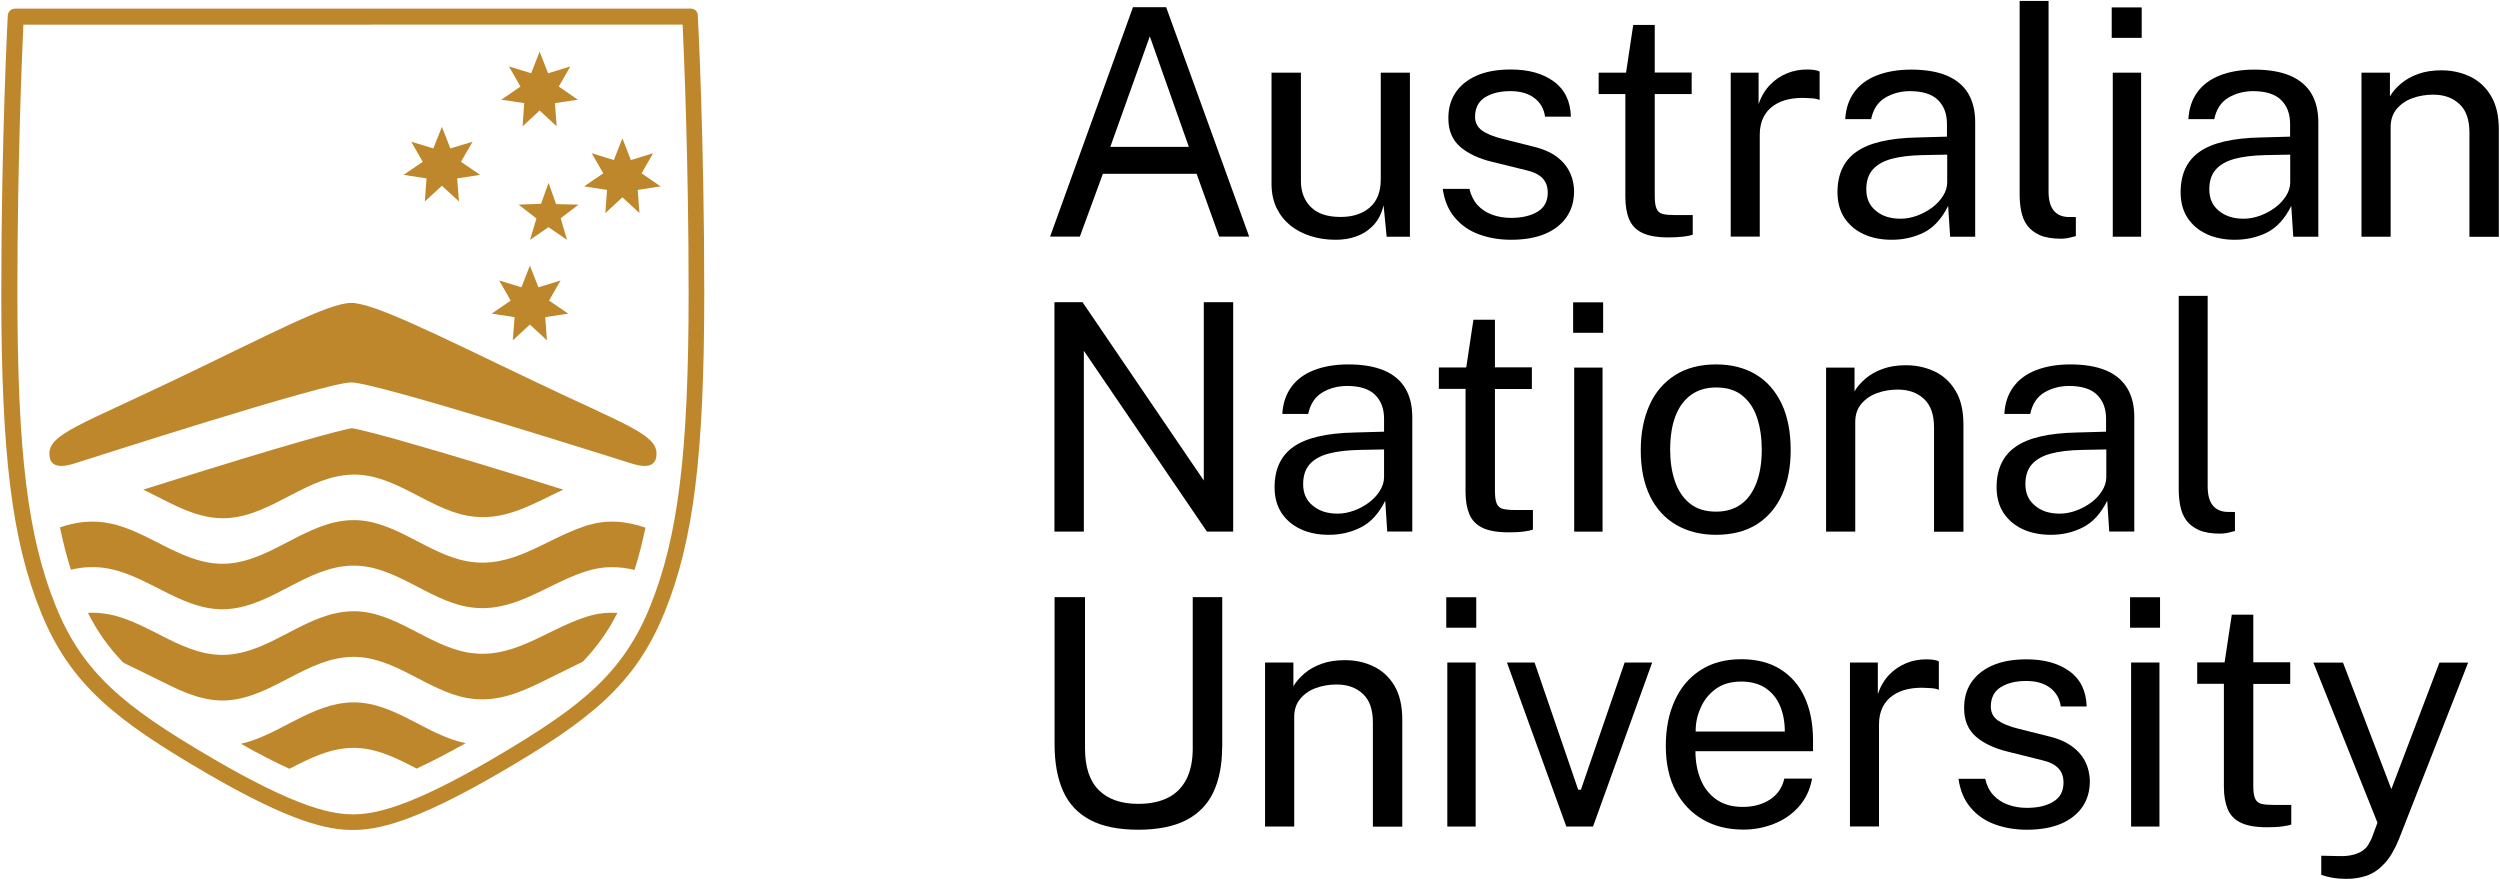
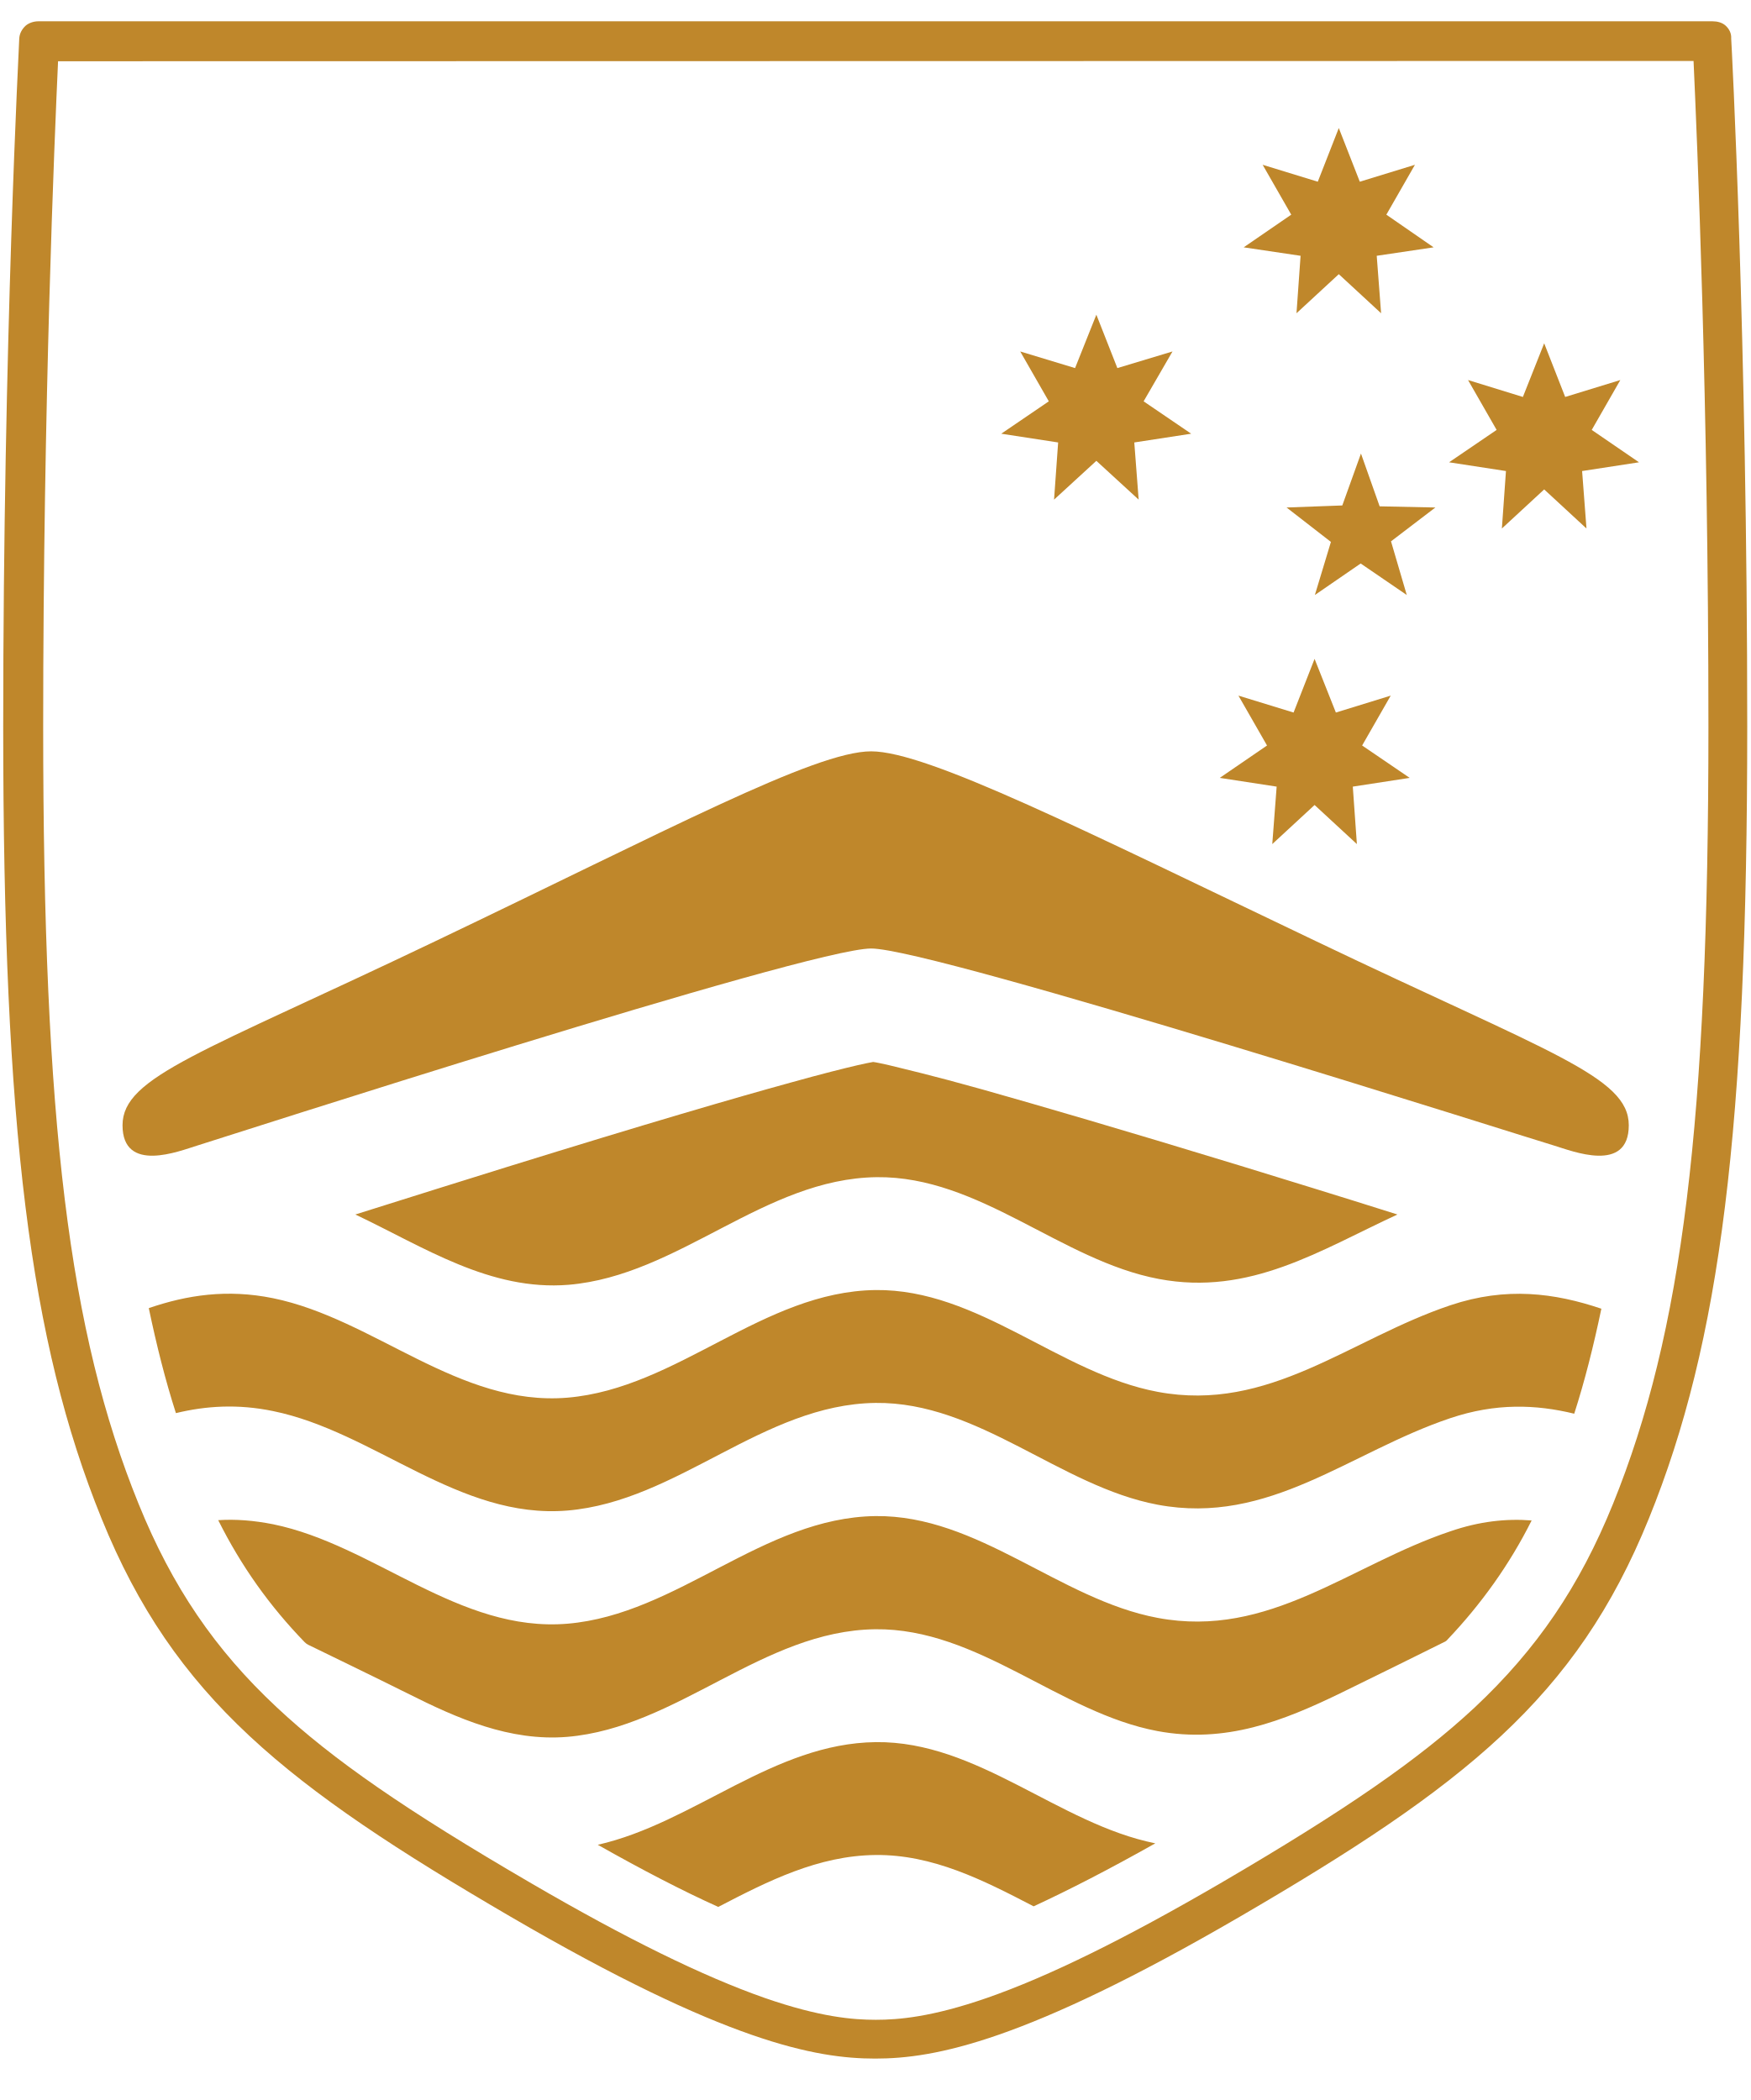
- <svg xmlns="http://www.w3.org/2000/svg" version="1.1" id="Layer_1" x="0px" y="0px" viewBox="0 0 212.6 74.74" style="enable-background:new 0 0 212.6 74.74;" xml:space="preserve">
+ <svg xmlns="http://www.w3.org/2000/svg" viewBox="0 0 60 72" role="img" aria-label="Australian National University crest">
  <style type="text/css">
	.st0{fill:#BF872B;}
</style>
  <g>
+     <path class="st0" d="M58.05,2.09c0.12,2.63,0.51,11.71,0.51,22.83c0,13.54-0.89,20.76-3.27,26.64c-1.15,2.84-2.62,4.99-4.74,6.98    c-1.91,1.78-4.44,3.53-8.72,6.03c-3.28,1.91-5.9,3.2-8,3.93c-1.9,0.66-3.04,0.75-3.81,0.75c-0.78,0-1.91-0.09-3.81-0.75    c-2.11-0.74-4.72-2.02-8-3.93c-4.29-2.5-6.81-4.24-8.72-6.03c-2.12-1.98-3.59-4.14-4.74-6.98c-2.39-5.88-3.27-13.1-3.27-26.64    c0-11.11,0.39-20.18,0.51-22.82L58.05,2.09 M1.32,0.73C1.16,0.73,1,0.78,0.88,0.88C0.75,1,0.67,1.15,0.66,1.32    c0,0.1-0.55,10.39-0.55,23.59c0,13.74,0.91,21.09,3.37,27.15c2.49,6.15,6.35,9.18,14.03,13.66c7.36,4.29,10.44,4.86,12.49,4.86    c2.05,0,5.13-0.58,12.49-4.86c7.69-4.48,11.54-7.51,14.03-13.66c2.46-6.06,3.37-13.41,3.37-27.15c0-13.2-0.54-23.49-0.55-23.59    C59.35,1.15,59.28,1,59.15,0.88c-0.12-0.11-0.29-0.15-0.45-0.15C58.69,0.73,1.49,0.73,1.32,0.73z" />
    <g>
-       <path d="M89.3,20.12l7.05-19.51h2.82l7.06,19.51h-2.55l-1.92-5.34h-7.97l-1.96,5.34H89.3z M94.42,12.49h6.68l-3.32-9.4    L94.42,12.49z" />
-       <path d="M113.5,20.39c-0.73-0.01-1.41-0.11-2.06-0.32s-1.21-0.5-1.71-0.9c-0.49-0.4-0.88-0.89-1.17-1.48    c-0.28-0.59-0.43-1.27-0.43-2.06V6.18h2.5v9.21c0,0.91,0.28,1.65,0.84,2.21c0.56,0.57,1.41,0.85,2.54,0.85    c1.02,0,1.85-0.27,2.47-0.8c0.62-0.53,0.94-1.33,0.94-2.39V6.18h2.48v13.95h-1.98l-0.26-2.67c-0.17,0.7-0.46,1.27-0.87,1.7    s-0.9,0.75-1.47,0.95C114.77,20.31,114.15,20.4,113.5,20.39z" />
-       <path d="M128.5,20.39c-0.97,0-1.87-0.15-2.7-0.45c-0.83-0.3-1.52-0.77-2.07-1.42c-0.55-0.64-0.9-1.46-1.04-2.46h2.27    c0.13,0.55,0.35,1,0.68,1.37c0.33,0.36,0.74,0.64,1.23,0.82c0.49,0.18,1.03,0.28,1.62,0.28c0.94,0,1.69-0.18,2.27-0.53    c0.58-0.35,0.86-0.89,0.86-1.62c0-0.51-0.15-0.92-0.45-1.23c-0.3-0.31-0.77-0.54-1.4-0.68l-2.89-0.71    c-1.12-0.27-2.02-0.69-2.7-1.27c-0.67-0.58-1.01-1.38-1.01-2.41c-0.01-0.82,0.18-1.54,0.58-2.16c0.4-0.62,0.99-1.11,1.78-1.47    c0.79-0.36,1.78-0.54,2.95-0.54c1.51,0,2.73,0.34,3.66,1.02c0.93,0.68,1.41,1.68,1.45,2.99h-2.2c-0.09-0.66-0.39-1.19-0.9-1.58    c-0.51-0.39-1.19-0.59-2.04-0.59c-0.89,0-1.61,0.18-2.17,0.53c-0.56,0.36-0.84,0.91-0.84,1.65c0,0.49,0.2,0.88,0.59,1.17    c0.4,0.28,0.98,0.52,1.75,0.71l2.79,0.7c0.65,0.17,1.18,0.4,1.6,0.67c0.42,0.28,0.75,0.59,1,0.93c0.25,0.34,0.42,0.7,0.53,1.07    c0.1,0.37,0.16,0.73,0.16,1.07c0,0.85-0.21,1.59-0.64,2.21c-0.43,0.62-1.04,1.09-1.83,1.43C130.6,20.22,129.63,20.39,128.5,20.39z    " />
-       <path d="M143.86,8h-3.14v8.67c0,0.49,0.05,0.86,0.16,1.09c0.1,0.23,0.28,0.38,0.53,0.44c0.25,0.06,0.59,0.09,1.02,0.09h1.52v1.67    c-0.17,0.06-0.43,0.12-0.77,0.16c-0.35,0.04-0.78,0.07-1.29,0.07c-0.96,0-1.71-0.13-2.24-0.39c-0.53-0.26-0.9-0.65-1.11-1.16    c-0.21-0.51-0.32-1.14-0.32-1.89V8h-2.27V6.18h2.33l0.61-4.06h1.83v4.05h3.14V8z" />
-       <path d="M147.18,20.12V6.18h2.37v2.68c0.23-0.67,0.56-1.22,0.98-1.65c0.42-0.44,0.91-0.76,1.45-0.98    c0.54-0.22,1.11-0.32,1.69-0.32c0.21,0,0.41,0.01,0.61,0.04c0.2,0.03,0.35,0.07,0.46,0.13V8.5c-0.13-0.06-0.31-0.11-0.52-0.13    c-0.21-0.02-0.39-0.03-0.53-0.03c-0.56-0.04-1.08,0-1.57,0.1c-0.49,0.1-0.91,0.28-1.28,0.53c-0.37,0.25-0.66,0.58-0.87,0.99    c-0.21,0.41-0.32,0.91-0.32,1.49v8.67H147.18z" />
-       <path d="M160.87,20.39c-0.9,0-1.7-0.16-2.39-0.48c-0.69-0.32-1.23-0.78-1.63-1.38c-0.39-0.6-0.59-1.33-0.59-2.18    c0-1.55,0.54-2.7,1.62-3.45c1.08-0.76,2.81-1.16,5.19-1.21l2.5-0.07v-1.09c0-0.85-0.26-1.53-0.77-2.03    c-0.51-0.5-1.31-0.75-2.39-0.75c-0.8,0.01-1.5,0.2-2.11,0.57c-0.61,0.37-1,0.97-1.18,1.81h-2.2c0.05-0.91,0.31-1.67,0.77-2.3    c0.46-0.63,1.1-1.1,1.92-1.42s1.8-0.49,2.92-0.49c1.21,0,2.22,0.17,3.03,0.51c0.8,0.34,1.41,0.85,1.81,1.51    c0.4,0.67,0.6,1.48,0.6,2.45v9.74h-2.13l-0.17-2.62c-0.54,1.09-1.23,1.84-2.06,2.26C162.78,20.18,161.87,20.39,160.87,20.39z     M161.63,18.6c0.47,0,0.93-0.09,1.4-0.26c0.46-0.17,0.89-0.4,1.28-0.69c0.39-0.29,0.69-0.62,0.92-0.98s0.35-0.74,0.36-1.13v-2.39    l-2.08,0.04c-1.06,0.02-1.95,0.13-2.66,0.32c-0.71,0.2-1.25,0.51-1.61,0.93c-0.36,0.42-0.53,0.98-0.53,1.66    c0,0.78,0.27,1.39,0.82,1.83C160.06,18.38,160.76,18.6,161.63,18.6z" />
-       <path d="M175.28,20.3c-0.76,0-1.36-0.1-1.83-0.31c-0.46-0.21-0.82-0.49-1.07-0.84c-0.25-0.35-0.41-0.75-0.5-1.21    c-0.09-0.45-0.13-0.92-0.13-1.41V0.08h2.46v16.21c0,0.7,0.14,1.23,0.41,1.58c0.27,0.35,0.66,0.54,1.15,0.58l0.76,0.01v1.62    c-0.21,0.06-0.42,0.11-0.65,0.16C175.66,20.28,175.46,20.3,175.28,20.3z" />
-       <path d="M182.13,0.63v2.59h-2.55V0.63H182.13z M182.08,6.18v13.95h-2.41V6.18H182.08z" />
-       <path d="M190.05,20.39c-0.9,0-1.7-0.16-2.39-0.48c-0.69-0.32-1.23-0.78-1.63-1.38c-0.39-0.6-0.59-1.33-0.59-2.18    c0-1.55,0.54-2.7,1.62-3.45c1.08-0.76,2.81-1.16,5.19-1.21l2.5-0.07v-1.09c0-0.85-0.26-1.53-0.77-2.03    c-0.51-0.5-1.31-0.75-2.39-0.75c-0.8,0.01-1.5,0.2-2.11,0.57c-0.61,0.37-1,0.97-1.18,1.81h-2.2c0.05-0.91,0.31-1.67,0.77-2.3    c0.46-0.63,1.1-1.1,1.92-1.42s1.8-0.49,2.92-0.49c1.21,0,2.22,0.17,3.03,0.51c0.8,0.34,1.41,0.85,1.81,1.51    c0.4,0.67,0.6,1.48,0.6,2.45v9.74h-2.13l-0.17-2.62c-0.54,1.09-1.23,1.84-2.06,2.26C191.96,20.18,191.05,20.39,190.05,20.39z     M190.8,18.6c0.47,0,0.93-0.09,1.4-0.26c0.46-0.17,0.89-0.4,1.28-0.69c0.39-0.29,0.69-0.62,0.92-0.98s0.35-0.74,0.36-1.13v-2.39    l-2.08,0.04c-1.06,0.02-1.95,0.13-2.66,0.32c-0.71,0.2-1.25,0.51-1.61,0.93c-0.36,0.42-0.53,0.98-0.53,1.66    c0,0.78,0.27,1.39,0.82,1.83C189.24,18.38,189.94,18.6,190.8,18.6z" />
-       <path d="M200.82,20.12V6.18h2.42V8.2c0.22-0.39,0.54-0.75,0.94-1.09c0.4-0.34,0.89-0.62,1.46-0.82c0.57-0.21,1.23-0.31,1.98-0.31    c0.88,0,1.69,0.18,2.43,0.53c0.74,0.35,1.34,0.9,1.78,1.64c0.45,0.74,0.67,1.7,0.67,2.87v9.12H210v-8.88    c0-1.09-0.29-1.9-0.86-2.42c-0.57-0.53-1.31-0.79-2.22-0.79c-0.63,0-1.22,0.1-1.77,0.3c-0.55,0.2-0.99,0.51-1.34,0.92    c-0.34,0.41-0.51,0.92-0.51,1.54v9.32H200.82z" />
-       <path d="M102.37,25.7h2.5v19.51h-2.23L92.17,29.83v15.38h-2.5V25.7h2.39l10.31,15.16V25.7z" />
-       <path d="M113,45.48c-0.9,0-1.7-0.16-2.39-0.48c-0.69-0.32-1.23-0.78-1.63-1.38c-0.39-0.6-0.59-1.33-0.59-2.18    c0-1.55,0.54-2.7,1.62-3.45c1.08-0.76,2.81-1.16,5.19-1.21l2.5-0.07V35.6c0-0.85-0.26-1.53-0.77-2.03    c-0.51-0.5-1.31-0.75-2.39-0.75c-0.8,0.01-1.5,0.2-2.11,0.57c-0.61,0.37-1,0.97-1.18,1.81h-2.2c0.05-0.91,0.31-1.67,0.77-2.3    c0.46-0.63,1.1-1.1,1.92-1.42c0.82-0.32,1.8-0.49,2.92-0.49c1.21,0,2.22,0.17,3.03,0.51c0.81,0.34,1.41,0.85,1.81,1.51    c0.4,0.67,0.6,1.48,0.6,2.45v9.74h-2.13l-0.17-2.62c-0.54,1.09-1.23,1.84-2.06,2.26C114.91,45.27,114,45.48,113,45.48z     M113.75,43.68c0.47,0,0.93-0.09,1.4-0.26c0.46-0.17,0.89-0.4,1.27-0.69c0.39-0.29,0.69-0.62,0.92-0.99    c0.23-0.36,0.35-0.74,0.36-1.13v-2.39l-2.08,0.04c-1.06,0.02-1.95,0.13-2.66,0.32c-0.72,0.2-1.25,0.51-1.61,0.93    c-0.36,0.42-0.53,0.98-0.53,1.66c0,0.78,0.27,1.39,0.82,1.83C112.19,43.46,112.89,43.68,113.75,43.68z" />
-       <path d="M130.27,33.08h-3.14v8.67c0,0.49,0.05,0.86,0.16,1.09c0.1,0.23,0.28,0.38,0.53,0.44c0.25,0.06,0.59,0.09,1.02,0.09h1.52    v1.67c-0.17,0.06-0.43,0.12-0.77,0.16c-0.35,0.05-0.78,0.07-1.29,0.07c-0.96,0-1.71-0.13-2.24-0.39c-0.53-0.26-0.9-0.65-1.11-1.16    c-0.21-0.51-0.32-1.14-0.32-1.89v-8.76h-2.27v-1.82h2.33l0.61-4.06h1.83v4.05h3.14V33.08z" />
-       <path d="M136.33,25.71v2.59h-2.55v-2.59H136.33z M136.28,31.26v13.95h-2.41V31.26H136.28z" />
-       <path d="M145.94,45.48c-1.29,0-2.41-0.28-3.37-0.83c-0.96-0.55-1.71-1.36-2.24-2.43c-0.53-1.07-0.8-2.38-0.8-3.93    c0-1.46,0.25-2.73,0.74-3.83c0.49-1.1,1.22-1.95,2.18-2.56c0.96-0.61,2.12-0.91,3.49-0.91c1.29,0,2.4,0.28,3.35,0.84    s1.68,1.39,2.21,2.48c0.52,1.09,0.78,2.41,0.78,3.98c0,1.42-0.24,2.67-0.72,3.75c-0.48,1.08-1.19,1.92-2.13,2.53    C148.49,45.17,147.32,45.48,145.94,45.48z M145.94,43.51c0.84,0,1.54-0.21,2.12-0.63c0.58-0.42,1.01-1.03,1.31-1.82    c0.3-0.79,0.45-1.73,0.45-2.82c0-1-0.13-1.9-0.39-2.69c-0.26-0.8-0.68-1.43-1.25-1.9c-0.57-0.47-1.32-0.7-2.23-0.7    c-0.85,0-1.56,0.21-2.14,0.63c-0.58,0.42-1.03,1.02-1.33,1.81c-0.3,0.79-0.45,1.74-0.45,2.85c0,0.98,0.13,1.87,0.4,2.67    c0.27,0.8,0.69,1.43,1.27,1.9C144.26,43.27,145.01,43.51,145.94,43.51z" />
-       <path d="M155.29,45.21V31.26h2.42v2.02c0.22-0.39,0.54-0.75,0.94-1.09c0.4-0.34,0.89-0.62,1.46-0.82    c0.57-0.21,1.23-0.31,1.98-0.31c0.88,0,1.69,0.18,2.43,0.53c0.74,0.35,1.34,0.9,1.78,1.64c0.45,0.74,0.67,1.7,0.67,2.87v9.12h-2.5    v-8.88c0-1.09-0.29-1.9-0.86-2.42c-0.57-0.53-1.31-0.79-2.22-0.79c-0.63,0-1.22,0.1-1.77,0.3c-0.55,0.2-0.99,0.51-1.34,0.92    c-0.34,0.41-0.51,0.92-0.51,1.54v9.32H155.29z" />
-       <path d="M174.4,45.48c-0.9,0-1.7-0.16-2.39-0.48c-0.69-0.32-1.23-0.78-1.63-1.38c-0.39-0.6-0.59-1.33-0.59-2.18    c0-1.55,0.54-2.7,1.62-3.45c1.08-0.76,2.81-1.16,5.19-1.21l2.5-0.07V35.6c0-0.85-0.26-1.53-0.77-2.03    c-0.51-0.5-1.31-0.75-2.39-0.75c-0.8,0.01-1.5,0.2-2.11,0.57c-0.61,0.37-1,0.97-1.18,1.81h-2.2c0.05-0.91,0.31-1.67,0.77-2.3    c0.46-0.63,1.1-1.1,1.92-1.42s1.8-0.49,2.92-0.49c1.21,0,2.22,0.17,3.03,0.51s1.41,0.85,1.81,1.51c0.4,0.67,0.6,1.48,0.6,2.45    v9.74h-2.13l-0.17-2.62c-0.54,1.09-1.23,1.84-2.06,2.26C176.31,45.27,175.4,45.48,174.4,45.48z M175.16,43.68    c0.47,0,0.93-0.09,1.4-0.26c0.46-0.17,0.89-0.4,1.28-0.69c0.39-0.29,0.69-0.62,0.92-0.99c0.23-0.36,0.35-0.74,0.36-1.13v-2.39    l-2.08,0.04c-1.06,0.02-1.95,0.13-2.66,0.32c-0.71,0.2-1.25,0.51-1.61,0.93c-0.36,0.42-0.53,0.98-0.53,1.66    c0,0.78,0.27,1.39,0.82,1.83C173.59,43.46,174.29,43.68,175.16,43.68z" />
-       <path d="M188.81,45.38c-0.76,0-1.36-0.1-1.83-0.31c-0.46-0.21-0.82-0.49-1.07-0.84c-0.25-0.35-0.41-0.75-0.5-1.21    c-0.09-0.45-0.13-0.92-0.13-1.41V25.16h2.46v16.21c0,0.7,0.14,1.23,0.41,1.58s0.66,0.54,1.15,0.58l0.76,0.01v1.62    c-0.21,0.06-0.42,0.11-0.65,0.16C189.19,45.36,188.99,45.38,188.81,45.38z" />
-       <path d="M103.93,63.54c0,1.5-0.25,2.77-0.74,3.82c-0.49,1.04-1.27,1.84-2.31,2.38c-1.05,0.54-2.41,0.82-4.08,0.82    c-1.69,0-3.06-0.28-4.11-0.84c-1.05-0.56-1.81-1.38-2.29-2.46c-0.48-1.08-0.72-2.41-0.72-3.98v-12.5h2.59v12.88    c0,1.57,0.39,2.75,1.17,3.53c0.78,0.78,1.9,1.17,3.36,1.17c0.98,0,1.81-0.17,2.5-0.51c0.69-0.34,1.21-0.86,1.58-1.56    c0.36-0.7,0.55-1.58,0.55-2.64V50.78h2.51V63.54z" />
-       <path d="M107.58,70.29V56.34h2.41v2.02c0.23-0.39,0.54-0.75,0.94-1.09c0.4-0.34,0.89-0.62,1.46-0.82    c0.57-0.21,1.23-0.31,1.98-0.31c0.88,0,1.69,0.17,2.43,0.53c0.74,0.35,1.34,0.9,1.78,1.64c0.44,0.74,0.67,1.7,0.67,2.87v9.12h-2.5    v-8.88c0-1.09-0.29-1.9-0.86-2.42c-0.57-0.53-1.31-0.79-2.22-0.79c-0.63,0-1.22,0.1-1.77,0.3c-0.55,0.2-0.99,0.51-1.33,0.92    c-0.34,0.41-0.51,0.92-0.51,1.54v9.32H107.58z" />
-       <path d="M125.54,50.79v2.59h-2.55v-2.59H125.54z M125.49,56.34v13.95h-2.41V56.34H125.49z" />
-       <path d="M140.5,56.34l-5.03,13.95h-2.27l-5.05-13.95h2.35l3.71,10.82h0.23l3.72-10.82H140.5z" />
-       <path d="M144.18,63.89c0,0.88,0.15,1.68,0.44,2.39c0.29,0.72,0.74,1.28,1.34,1.71c0.6,0.42,1.35,0.63,2.25,0.63    c0.89,0,1.66-0.21,2.3-0.62c0.64-0.41,1.05-1.01,1.23-1.79h2.36c-0.17,0.94-0.55,1.74-1.13,2.39s-1.29,1.14-2.12,1.46    c-0.83,0.33-1.69,0.49-2.59,0.49c-1.3,0-2.45-0.28-3.44-0.85c-0.99-0.57-1.76-1.38-2.32-2.44c-0.56-1.06-0.84-2.33-0.84-3.82    c0-1.47,0.25-2.75,0.76-3.86c0.5-1.11,1.23-1.97,2.19-2.59c0.96-0.62,2.11-0.93,3.46-0.93c1.31,0,2.42,0.28,3.33,0.85    c0.91,0.57,1.6,1.36,2.07,2.39c0.47,1.03,0.71,2.25,0.71,3.66v0.92H144.18z M144.2,62.21h7.58c0-0.8-0.13-1.52-0.4-2.17    c-0.27-0.64-0.68-1.15-1.23-1.52c-0.55-0.37-1.25-0.56-2.08-0.56c-0.87,0-1.59,0.21-2.17,0.63c-0.57,0.42-1,0.95-1.28,1.61    C144.33,60.84,144.19,61.51,144.2,62.21z" />
-       <path d="M157.32,70.29V56.34h2.37v2.68c0.23-0.66,0.56-1.22,0.98-1.65c0.42-0.44,0.91-0.76,1.45-0.98    c0.54-0.22,1.11-0.32,1.69-0.32c0.21,0,0.41,0.01,0.61,0.04c0.2,0.03,0.35,0.07,0.46,0.14v2.41c-0.13-0.06-0.31-0.11-0.52-0.13    c-0.21-0.02-0.39-0.03-0.53-0.03c-0.56-0.04-1.08,0-1.57,0.1c-0.49,0.1-0.91,0.28-1.28,0.53c-0.37,0.25-0.66,0.58-0.87,0.99    c-0.21,0.41-0.32,0.91-0.32,1.49v8.67H157.32z" />
-       <path d="M172.36,70.56c-0.97,0-1.87-0.15-2.7-0.45c-0.83-0.3-1.52-0.77-2.07-1.42c-0.55-0.64-0.9-1.46-1.04-2.46h2.27    c0.13,0.55,0.35,1.01,0.68,1.37c0.33,0.36,0.74,0.64,1.23,0.82c0.49,0.18,1.03,0.28,1.62,0.28c0.94,0,1.69-0.17,2.27-0.53    c0.58-0.35,0.86-0.89,0.86-1.62c0-0.51-0.15-0.92-0.45-1.23c-0.3-0.31-0.77-0.54-1.4-0.68l-2.89-0.72    c-1.12-0.27-2.02-0.69-2.7-1.27c-0.67-0.58-1.01-1.38-1.01-2.41c-0.01-0.82,0.18-1.54,0.58-2.16c0.4-0.62,0.99-1.11,1.78-1.47    c0.79-0.36,1.78-0.54,2.95-0.54c1.51,0,2.73,0.34,3.66,1.02c0.93,0.68,1.41,1.68,1.45,2.99h-2.2c-0.09-0.66-0.39-1.19-0.9-1.58    c-0.51-0.39-1.19-0.59-2.04-0.59c-0.89,0-1.61,0.18-2.17,0.53c-0.56,0.35-0.84,0.91-0.84,1.65c0,0.5,0.2,0.88,0.59,1.17    c0.4,0.28,0.98,0.52,1.75,0.71l2.79,0.7c0.65,0.17,1.18,0.4,1.6,0.68c0.42,0.28,0.75,0.59,1,0.93c0.25,0.34,0.42,0.7,0.53,1.07    c0.1,0.37,0.16,0.73,0.16,1.07c0,0.85-0.21,1.59-0.64,2.21c-0.43,0.62-1.04,1.09-1.83,1.43C174.46,70.39,173.5,70.56,172.36,70.56    z" />
-       <path d="M183.69,50.79v2.59h-2.55v-2.59H183.69z M183.64,56.34v13.95h-2.41V56.34H183.64z" />
-       <path d="M194.76,58.16h-3.14v8.67c0,0.49,0.05,0.86,0.16,1.09c0.1,0.23,0.28,0.38,0.53,0.44c0.25,0.06,0.59,0.09,1.02,0.09h1.52    v1.67c-0.17,0.06-0.43,0.12-0.77,0.16c-0.35,0.05-0.78,0.07-1.29,0.07c-0.96,0-1.71-0.13-2.24-0.39c-0.53-0.26-0.9-0.65-1.11-1.16    c-0.21-0.51-0.32-1.14-0.32-1.89v-8.76h-2.27v-1.82h2.33l0.61-4.06h1.83v4.05h3.14V58.16z" />
-       <path d="M199.54,74.74c-0.82,0-1.53-0.12-2.14-0.35v-1.62l1.42,0.03c0.52,0.02,0.95-0.02,1.29-0.11c0.34-0.09,0.62-0.21,0.82-0.36    c0.21-0.15,0.37-0.32,0.48-0.51c0.11-0.19,0.2-0.37,0.28-0.54l0.49-1.32l-5.45-13.61h2.52l4.11,10.76l4.09-10.76h2.44l-5.88,15    c-0.36,0.88-0.76,1.57-1.21,2.06s-0.94,0.84-1.48,1.04C200.77,74.64,200.18,74.74,199.54,74.74z" />
+       <polygon class="st0" points="47.29,17.36 46.65,15.55 46.01,17.33 44.1,17.4 45.62,18.58 45.07,20.4 46.64,19.32 48.22,20.4      47.68,18.56 49.2,17.4    " />
+       <polygon class="st0" points="45.06,27.6 46.51,28.94 46.37,26.97 48.32,26.67 46.69,25.56 47.67,23.85 45.79,24.43 45.06,22.59      44.34,24.43 42.45,23.85 43.43,25.56 41.81,26.67 43.76,26.97 43.61,28.94    " />
+       <polygon class="st0" points="52.93,16.78 54.38,18.12 54.23,16.15 56.18,15.85 54.56,14.74 55.54,13.03 53.65,13.61 52.93,11.77      52.2,13.61 50.32,13.03 51.3,14.74 49.67,15.85 51.62,16.15 51.48,18.12    " />
+       <polygon class="st0" points="45.89,9.4 47.34,10.74 47.19,8.77 49.14,8.48 47.52,7.36 48.5,5.65 46.61,6.23 45.89,4.39      45.17,6.23 43.28,5.65 44.26,7.36 42.63,8.48 44.58,8.77 44.44,10.74    " />
+       <polygon class="st0" points="37.58,15.8 39.03,17.13 38.88,15.17 40.83,14.87 39.2,13.76 40.19,12.05 38.3,12.62 37.58,10.79      36.85,12.62 34.97,12.05 35.95,13.76 34.32,14.87 36.27,15.17 36.13,17.13    " />
    </g>
    <g>
-       <path class="st0" d="M58.05,2.09c0.12,2.63,0.51,11.71,0.51,22.83c0,13.54-0.89,20.76-3.27,26.64c-1.15,2.84-2.62,4.99-4.74,6.98    c-1.91,1.78-4.44,3.53-8.72,6.03c-3.28,1.91-5.9,3.2-8,3.93c-1.9,0.66-3.04,0.75-3.81,0.75c-0.78,0-1.91-0.09-3.81-0.75    c-2.11-0.74-4.72-2.02-8-3.93c-4.29-2.5-6.81-4.24-8.72-6.03c-2.12-1.98-3.59-4.14-4.74-6.98c-2.39-5.88-3.27-13.1-3.27-26.64    c0-11.11,0.39-20.18,0.51-22.82L58.05,2.09 M1.32,0.73C1.16,0.73,1,0.78,0.88,0.88C0.75,1,0.67,1.15,0.66,1.32    c0,0.1-0.55,10.39-0.55,23.59c0,13.74,0.91,21.09,3.37,27.15c2.49,6.15,6.35,9.18,14.03,13.66c7.36,4.29,10.44,4.86,12.49,4.86    c2.05,0,5.13-0.58,12.49-4.86c7.69-4.48,11.54-7.51,14.03-13.66c2.46-6.06,3.37-13.41,3.37-27.15c0-13.2-0.54-23.49-0.55-23.59    C59.35,1.15,59.28,1,59.15,0.88c-0.12-0.11-0.29-0.15-0.45-0.15C58.69,0.73,1.49,0.73,1.32,0.73z" />
-       <g>
-         <polygon class="st0" points="47.29,17.36 46.65,15.55 46.01,17.33 44.1,17.4 45.62,18.58 45.07,20.4 46.64,19.32 48.22,20.4      47.68,18.56 49.2,17.4    " />
-         <polygon class="st0" points="45.06,27.6 46.51,28.94 46.37,26.97 48.32,26.67 46.69,25.56 47.67,23.85 45.79,24.43 45.06,22.59      44.34,24.43 42.45,23.85 43.43,25.56 41.81,26.67 43.76,26.97 43.61,28.94    " />
-         <polygon class="st0" points="52.93,16.78 54.38,18.12 54.23,16.15 56.18,15.85 54.56,14.74 55.54,13.03 53.65,13.61 52.93,11.77      52.2,13.61 50.32,13.03 51.3,14.74 49.67,15.85 51.62,16.15 51.48,18.12    " />
-         <polygon class="st0" points="45.89,9.4 47.34,10.74 47.19,8.77 49.14,8.48 47.52,7.36 48.5,5.65 46.61,6.23 45.89,4.39      45.17,6.23 43.28,5.65 44.26,7.36 42.63,8.48 44.58,8.77 44.44,10.74    " />
-         <polygon class="st0" points="37.58,15.8 39.03,17.13 38.88,15.17 40.83,14.87 39.2,13.76 40.19,12.05 38.3,12.62 37.58,10.79      36.85,12.62 34.97,12.05 35.95,13.76 34.32,14.87 36.27,15.17 36.13,17.13    " />
-       </g>
-       <g>
-         <path class="st0" d="M45.13,32.28c-7.98-3.81-13.34-6.52-15.27-6.52c-1.93,0-6.98,2.71-14.96,6.52c-7.98,3.82-10.7,4.63-10.7,6.3     c0,1.67,1.96,0.88,2.55,0.7c0.6-0.18,20.95-6.76,23.11-6.76c2.16,0,22.82,6.59,23.42,6.76c0.6,0.18,2.55,0.97,2.55-0.7     C55.83,36.91,53.11,36.1,45.13,32.28z" />
-         <path class="st0" d="M49.72,44.75c-3.46,1.16-6.21,3.69-10.04,2.97c-3.36-0.63-6.15-3.53-9.67-3.49     c-3.86,0.05-6.78,3.37-10.56,3.69c-3.72,0.31-6.62-2.7-10.09-3.41c-1.57-0.32-2.95-0.11-4.26,0.34c0.27,1.29,0.57,2.48,0.93,3.6     c1.03-0.25,2.12-0.32,3.33-0.07c3.47,0.71,6.37,3.72,10.09,3.41c3.79-0.32,6.7-3.64,10.56-3.69c3.53-0.04,6.32,2.86,9.67,3.49     c3.83,0.72,6.58-1.81,10.04-2.97c1.55-0.52,2.93-0.47,4.24-0.15c0.36-1.12,0.66-2.31,0.93-3.6     C53.29,44.33,51.63,44.11,49.72,44.75z" />
-         <path class="st0" d="M49.72,52.5c-3.46,1.16-6.21,3.69-10.04,2.97c-3.36-0.63-6.15-3.53-9.67-3.49     c-3.86,0.05-6.78,3.37-10.56,3.69c-3.72,0.31-6.62-2.7-10.09-3.41c-0.66-0.13-1.28-0.18-1.88-0.14c0.79,1.58,1.76,2.94,2.96,4.18     c0.04,0.04,0.08,0.07,0.12,0.09c0.39,0.19,2.41,1.17,3.41,1.67c1.71,0.86,3.5,1.65,5.47,1.49c3.79-0.32,6.7-3.64,10.56-3.69     c3.53-0.04,6.32,2.86,9.67,3.49c2.34,0.44,4.32-0.35,6.26-1.29c1.01-0.49,3.17-1.56,3.57-1.76c0.05-0.02,0.09-0.05,0.12-0.09     c1.14-1.2,2.12-2.56,2.88-4.08C51.63,52.06,50.71,52.16,49.72,52.5z" />
-         <path class="st0" d="M20.49,63.25c1.54,0.87,2.91,1.58,4.13,2.13c1.71-0.89,3.43-1.76,5.39-1.78c1.96-0.02,3.69,0.86,5.42,1.76     c1.23-0.57,2.61-1.28,4.17-2.16c-3.32-0.67-6.09-3.51-9.58-3.47C26.51,59.77,23.79,62.5,20.49,63.25z" />
-         <path class="st0" d="M42.49,39.96c-4.09-1.25-6.88-2.06-8.79-2.6c-1.82-0.51-2.67-0.7-3.23-0.84c-0.17-0.04-0.45-0.1-0.54-0.11     c-0.13,0.02-0.3,0.06-0.53,0.11c-0.47,0.11-1.2,0.29-2.31,0.6c-1.89,0.52-4.91,1.4-9.71,2.89c-1.54,0.48-3.27,1.02-5.2,1.63     c2.36,1.12,4.62,2.63,7.31,2.41c3.79-0.32,6.7-3.64,10.56-3.69c3.53-0.04,6.32,2.86,9.67,3.49c3.12,0.59,5.52-0.98,8.18-2.21     C45.88,41,44.08,40.45,42.49,39.96z" />
-       </g>
+       <path class="st0" d="M45.13,32.28c-7.98-3.81-13.34-6.52-15.27-6.52c-1.93,0-6.98,2.71-14.96,6.52c-7.98,3.82-10.7,4.63-10.7,6.3     c0,1.67,1.96,0.88,2.55,0.7c0.6-0.18,20.95-6.76,23.11-6.76c2.16,0,22.82,6.59,23.42,6.76c0.6,0.18,2.55,0.97,2.55-0.7     C55.83,36.91,53.11,36.1,45.13,32.28z" />
+       <path class="st0" d="M49.72,44.75c-3.46,1.16-6.21,3.69-10.04,2.97c-3.36-0.63-6.15-3.53-9.67-3.49     c-3.86,0.05-6.78,3.37-10.56,3.69c-3.72,0.31-6.62-2.7-10.09-3.41c-1.57-0.32-2.95-0.11-4.26,0.34c0.27,1.29,0.57,2.48,0.93,3.6     c1.03-0.25,2.12-0.32,3.33-0.07c3.47,0.71,6.37,3.72,10.09,3.41c3.79-0.32,6.7-3.64,10.56-3.69c3.53-0.04,6.32,2.86,9.67,3.49     c3.83,0.72,6.58-1.81,10.04-2.97c1.55-0.52,2.93-0.47,4.24-0.15c0.36-1.12,0.66-2.31,0.93-3.6     C53.29,44.33,51.63,44.11,49.72,44.75z" />
+       <path class="st0" d="M49.72,52.5c-3.46,1.16-6.21,3.69-10.04,2.97c-3.36-0.63-6.15-3.53-9.67-3.49     c-3.86,0.05-6.78,3.37-10.56,3.69c-3.72,0.31-6.62-2.7-10.09-3.41c-0.66-0.13-1.28-0.18-1.88-0.14c0.79,1.58,1.76,2.94,2.96,4.18     c0.04,0.04,0.08,0.07,0.12,0.09c0.39,0.19,2.41,1.17,3.41,1.67c1.71,0.86,3.5,1.65,5.47,1.49c3.79-0.32,6.7-3.64,10.56-3.69     c3.53-0.04,6.32,2.86,9.67,3.49c2.34,0.44,4.32-0.35,6.26-1.29c1.01-0.49,3.17-1.56,3.57-1.76c0.05-0.02,0.09-0.05,0.12-0.09     c1.14-1.2,2.12-2.56,2.88-4.08C51.63,52.06,50.71,52.16,49.72,52.5z" />
+       <path class="st0" d="M20.49,63.25c1.54,0.87,2.91,1.58,4.13,2.13c1.71-0.89,3.43-1.76,5.39-1.78c1.96-0.02,3.69,0.86,5.42,1.76     c1.23-0.57,2.61-1.28,4.17-2.16c-3.32-0.67-6.09-3.51-9.58-3.47C26.51,59.77,23.79,62.5,20.49,63.25z" />
+       <path class="st0" d="M42.49,39.96c-4.09-1.25-6.88-2.06-8.79-2.6c-1.82-0.51-2.67-0.7-3.23-0.84c-0.17-0.04-0.45-0.1-0.54-0.11     c-0.13,0.02-0.3,0.06-0.53,0.11c-0.47,0.11-1.2,0.29-2.31,0.6c-1.89,0.52-4.91,1.4-9.71,2.89c-1.54,0.48-3.27,1.02-5.2,1.63     c2.36,1.12,4.62,2.63,7.31,2.41c3.79-0.32,6.7-3.64,10.56-3.69c3.53-0.04,6.32,2.86,9.67,3.49c3.12,0.59,5.52-0.98,8.18-2.21     C45.88,41,44.08,40.45,42.49,39.96z" />
    </g>
  </g>
</svg>
